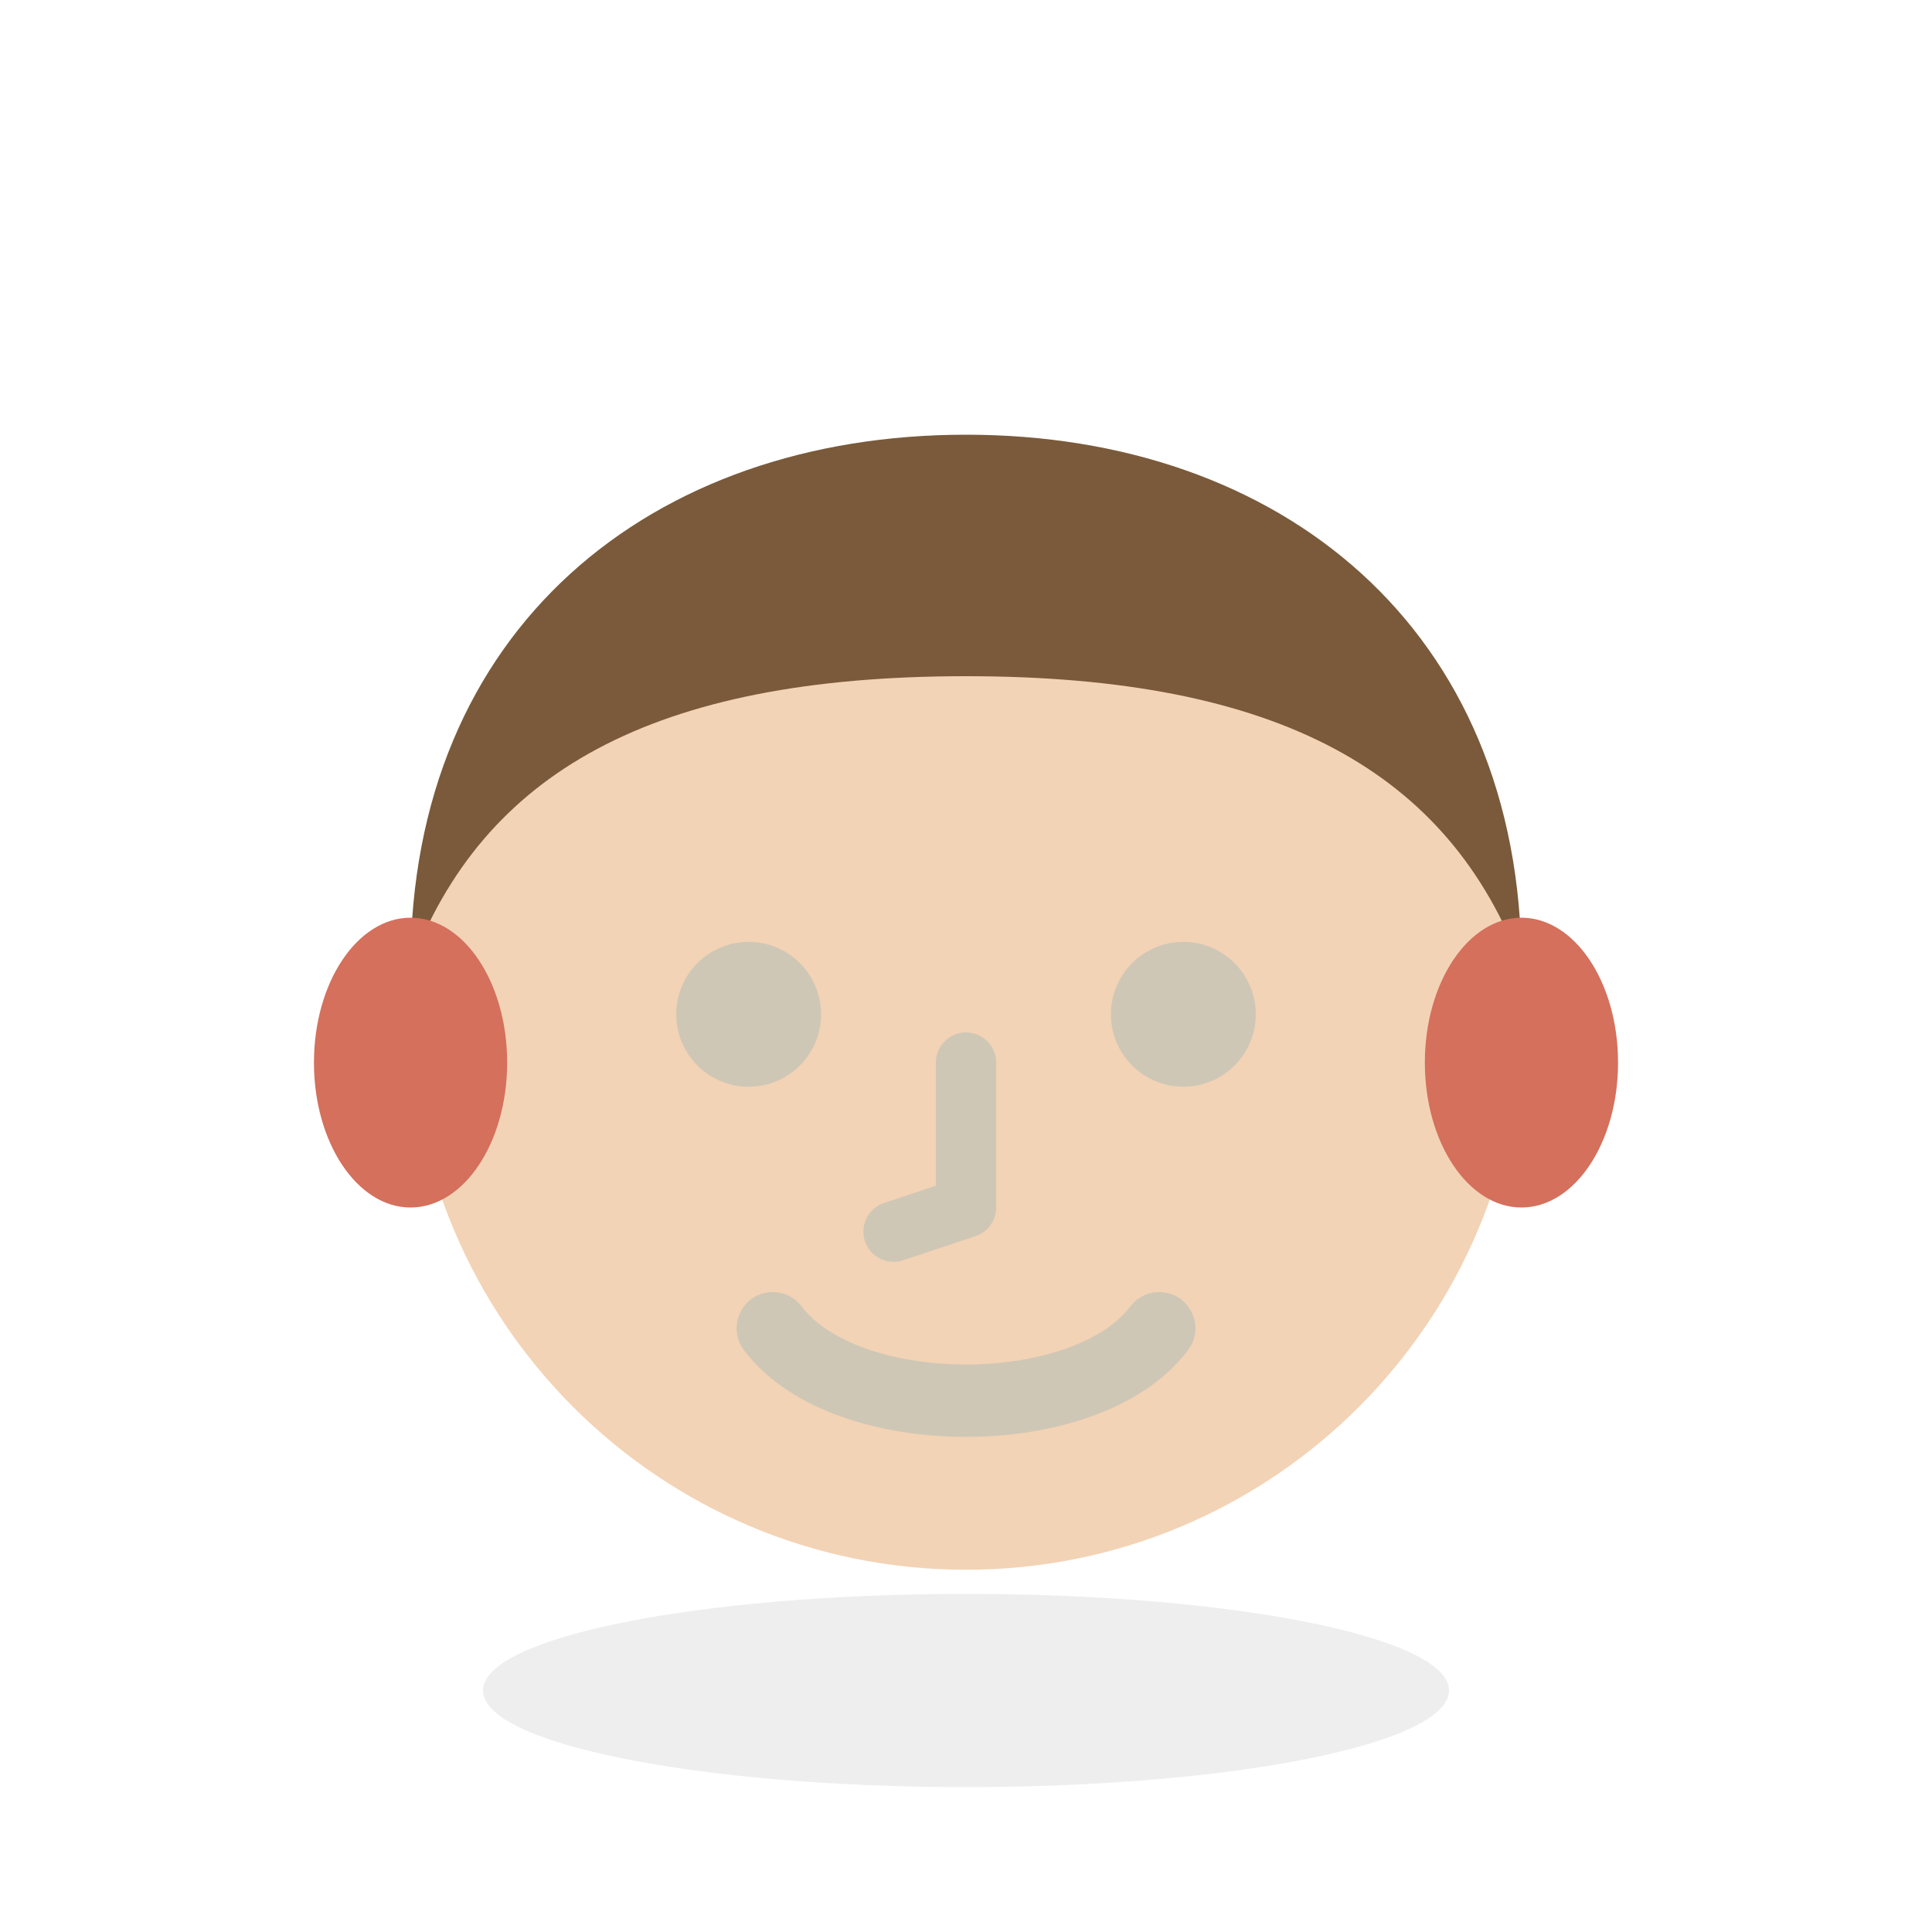
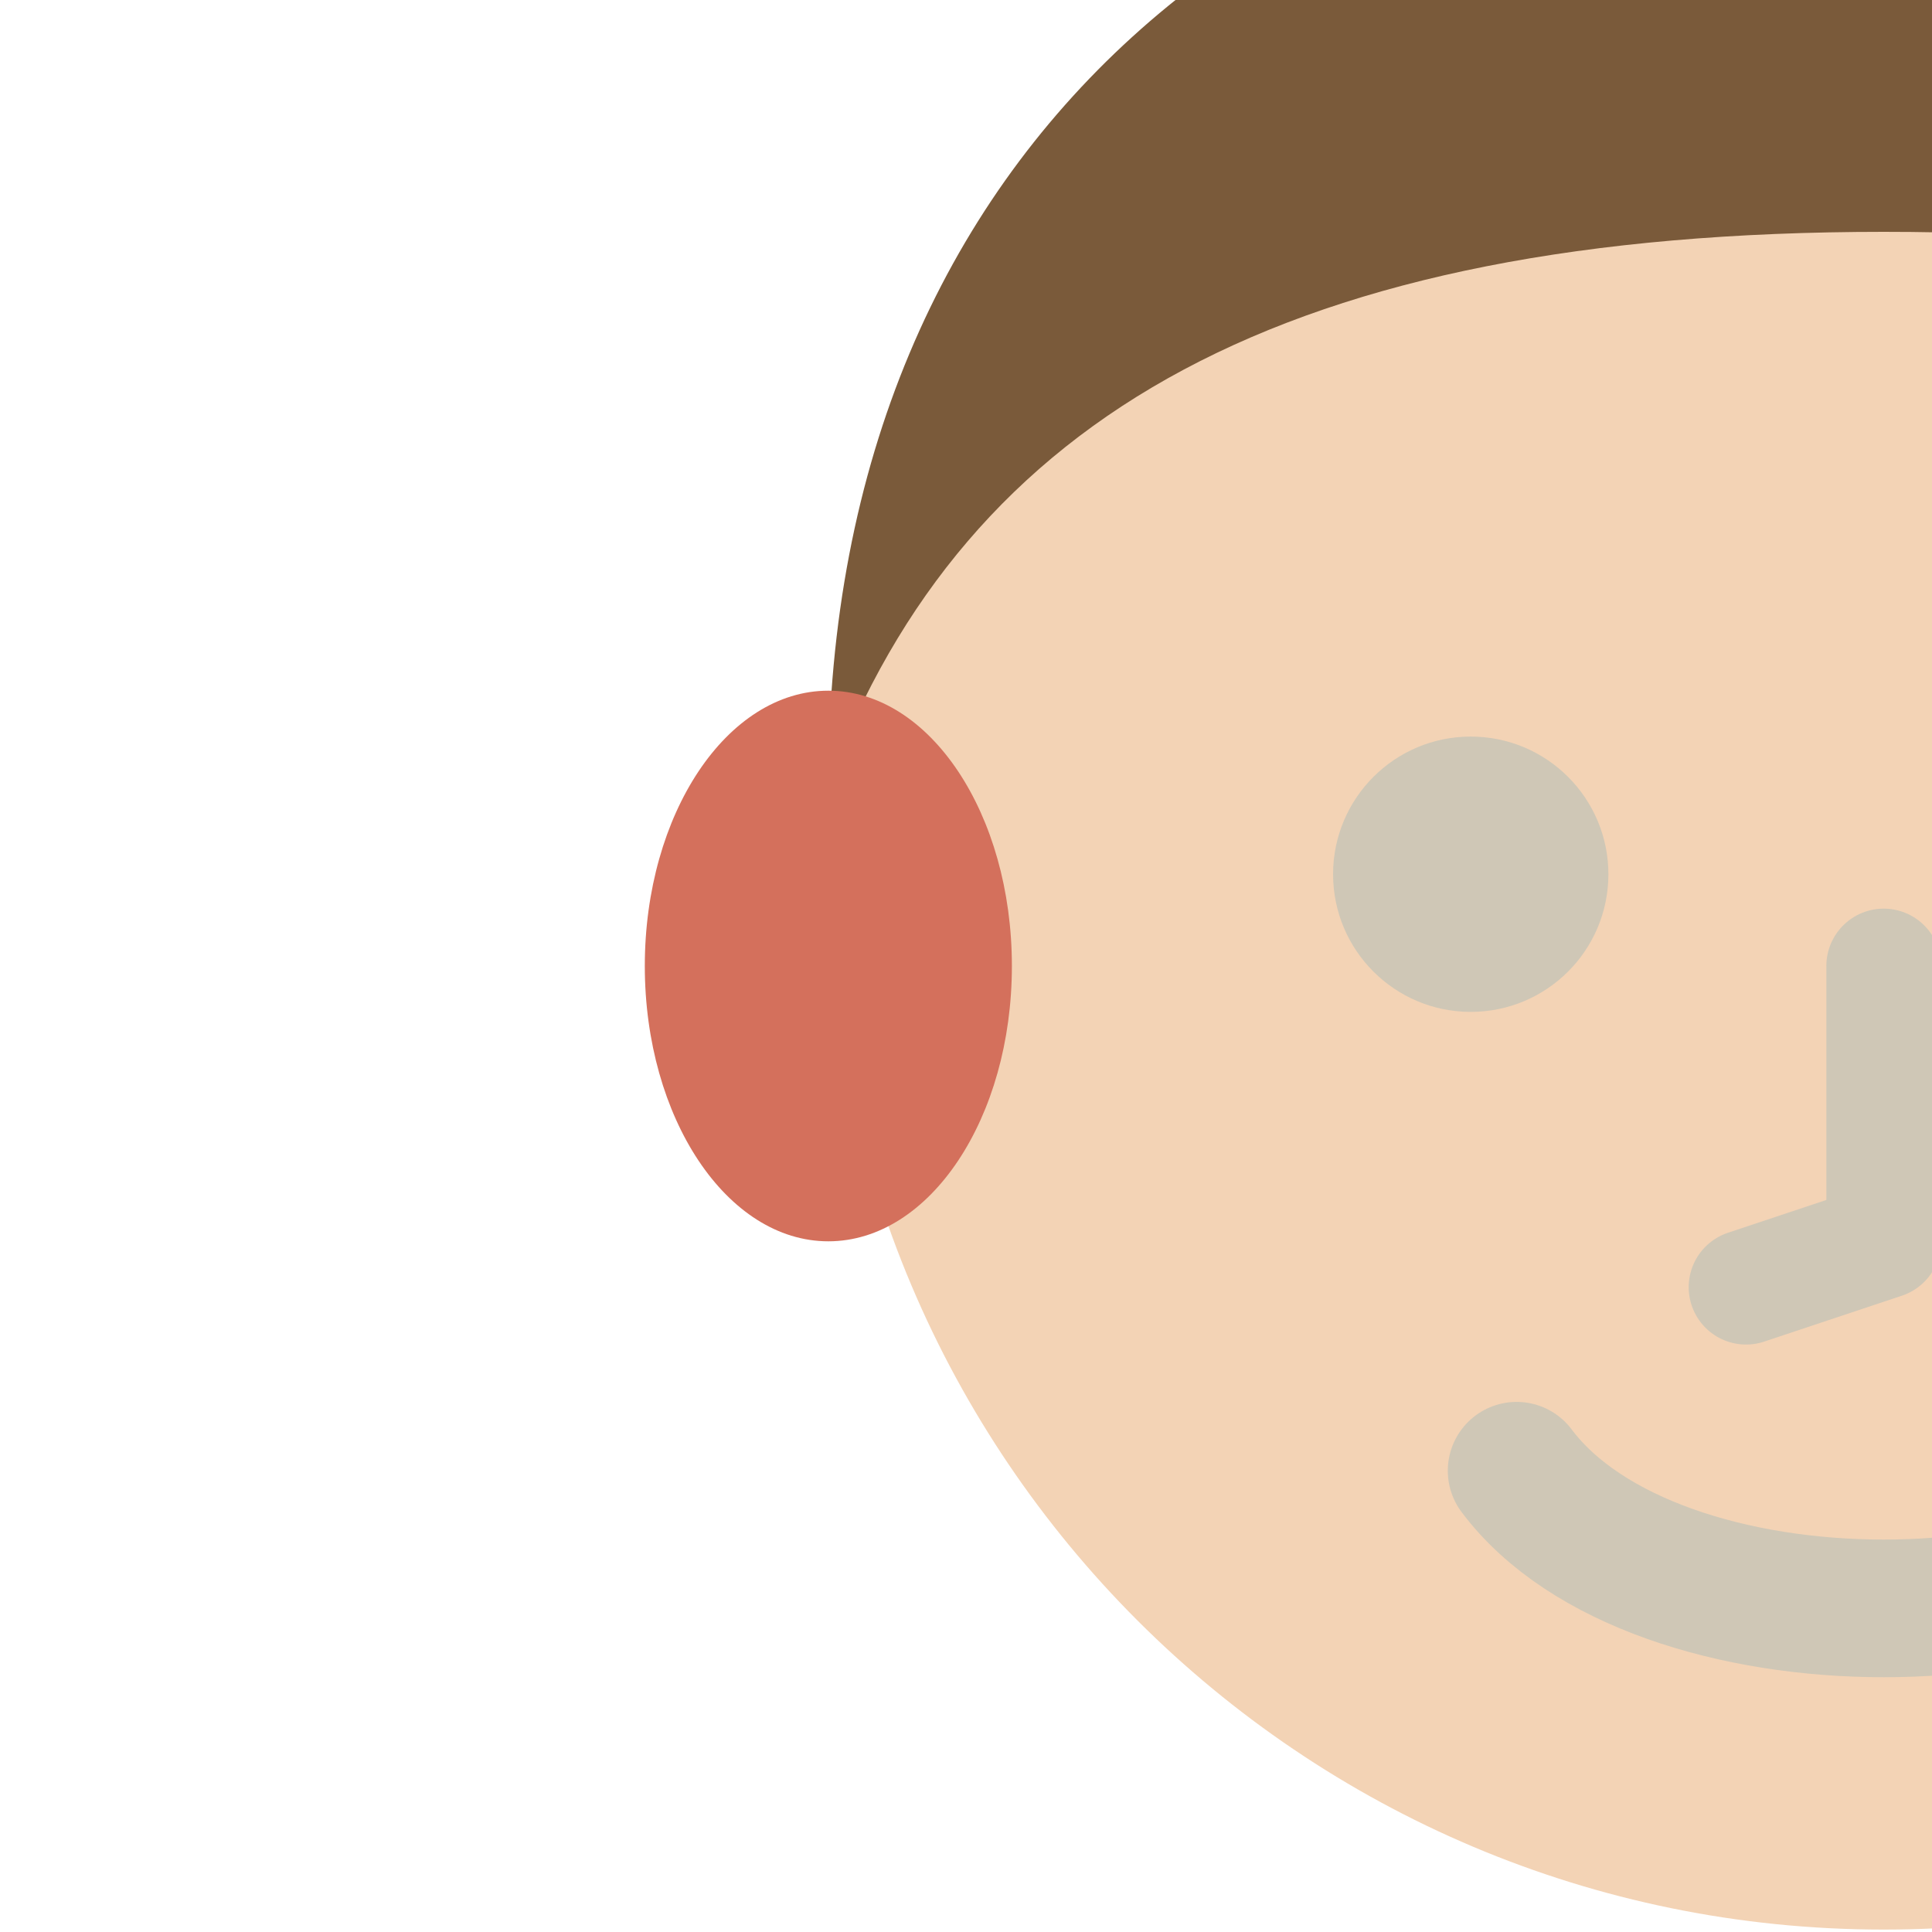
<svg xmlns="http://www.w3.org/2000/svg" viewBox="0 0 80 80" width="80" height="80" role="img" aria-label="귀">
-   <ellipse cx="40" cy="70" rx="20" ry="4" fill="#000" opacity=".07" />
-   <circle cx="40" cy="42" r="23" fill="#F3D3B5" />
-   <path d="M17 40c0-14 10-22 23-22s23 8 23 22c-3-8-10-12-23-12S20 32 17 40z" fill="#7A5A3A" />
-   <ellipse cx="17" cy="44" rx="4" ry="6" fill="#D4705C" />
-   <ellipse cx="63" cy="44" rx="4" ry="6" fill="#D4705C" />
-   <circle cx="31" cy="42" r="3" fill="#CFC7B6" />
-   <circle cx="49" cy="42" r="3" fill="#CFC7B6" />
-   <path d="M40 44v6l-3 1" stroke="#CFC7B6" stroke-width="2.5" stroke-linecap="round" stroke-linejoin="round" fill="none" />
-   <path d="M32 55c3 4 13 4 16 0" stroke="#CFC7B6" stroke-width="3" stroke-linecap="round" fill="none" />
+   <g transform="translate(40 40) scale(1.9) translate(-20 -44)">
+     <circle cx="40" cy="42" r="23" fill="#F3D3B5" />
+     <path d="M17 40c0-14 10-22 23-22s23 8 23 22c-3-8-10-12-23-12S20 32 17 40z" fill="#7A5A3A" />
+     <ellipse cx="17" cy="44" rx="4" ry="6" fill="#D4705C" />
+     <ellipse cx="63" cy="44" rx="4" ry="6" fill="#D4705C" />
+     <circle cx="31" cy="42" r="3" fill="#CFC7B6" />
+     <circle cx="49" cy="42" r="3" fill="#CFC7B6" />
+     <path d="M40 44v6l-3 1" stroke="#CFC7B6" stroke-width="2.5" stroke-linecap="round" stroke-linejoin="round" fill="none" />
+     <path d="M32 55c3 4 13 4 16 0" stroke="#CFC7B6" stroke-width="3" stroke-linecap="round" fill="none" />
+   </g>
</svg>
